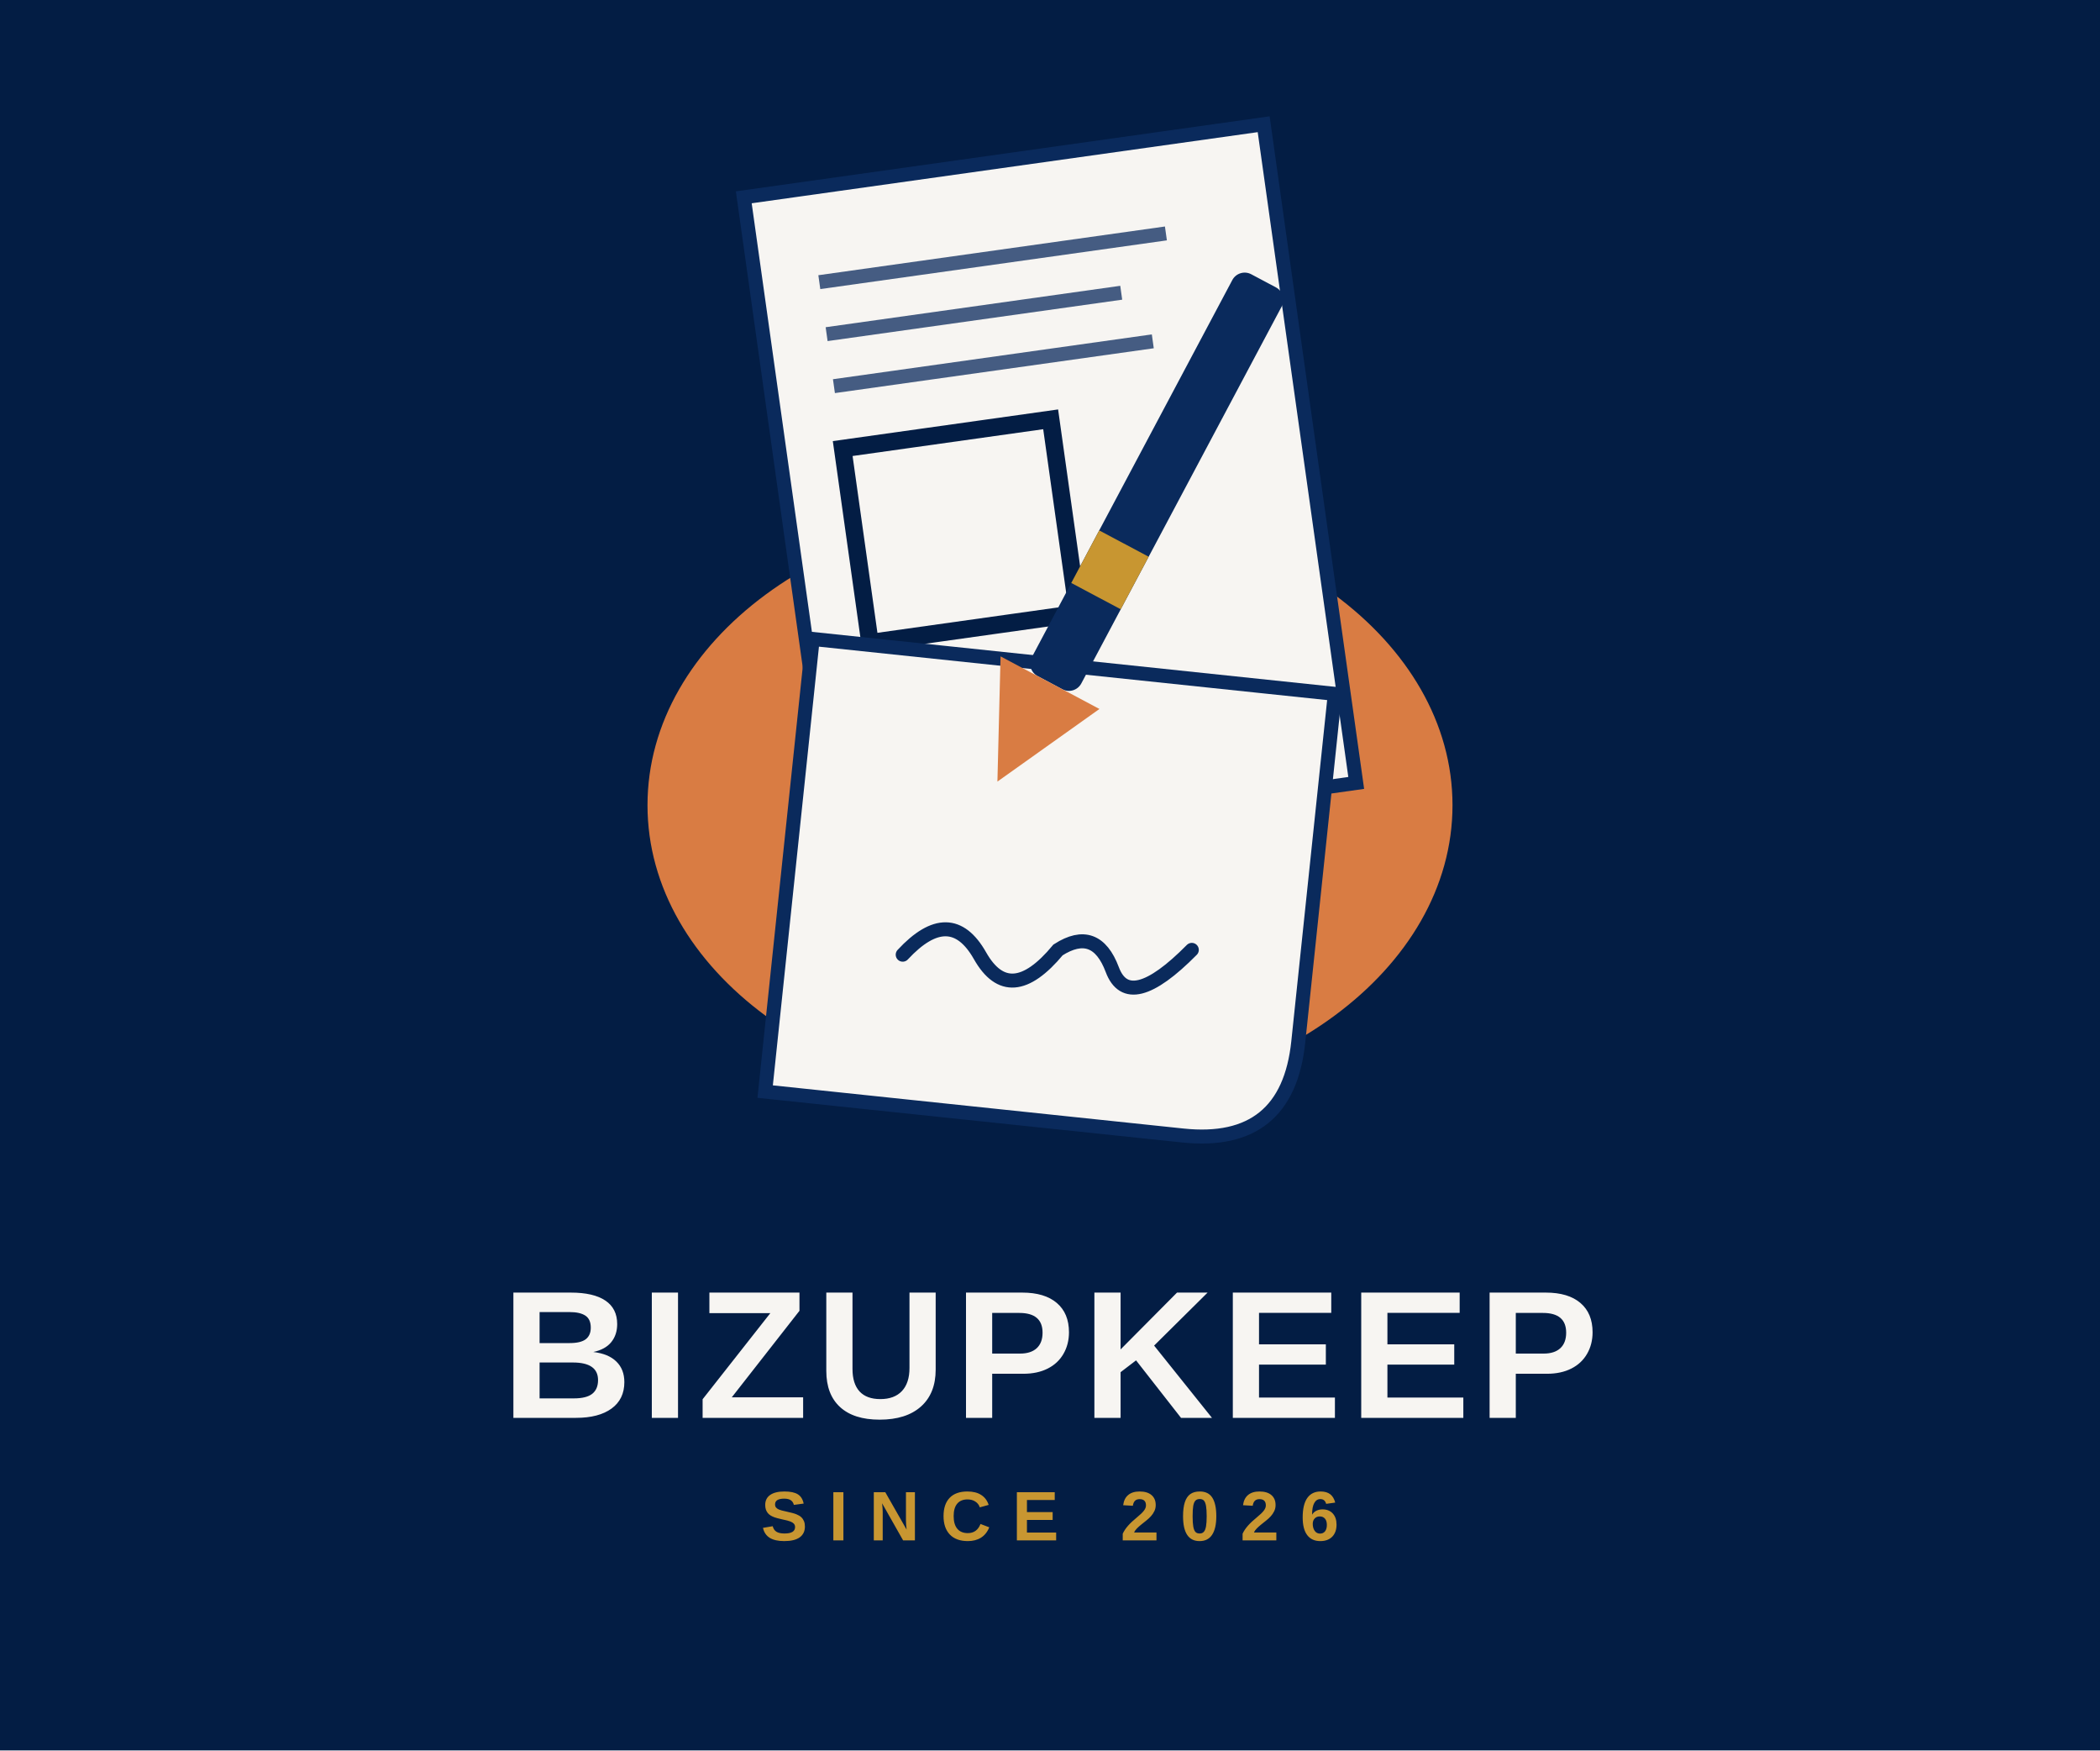
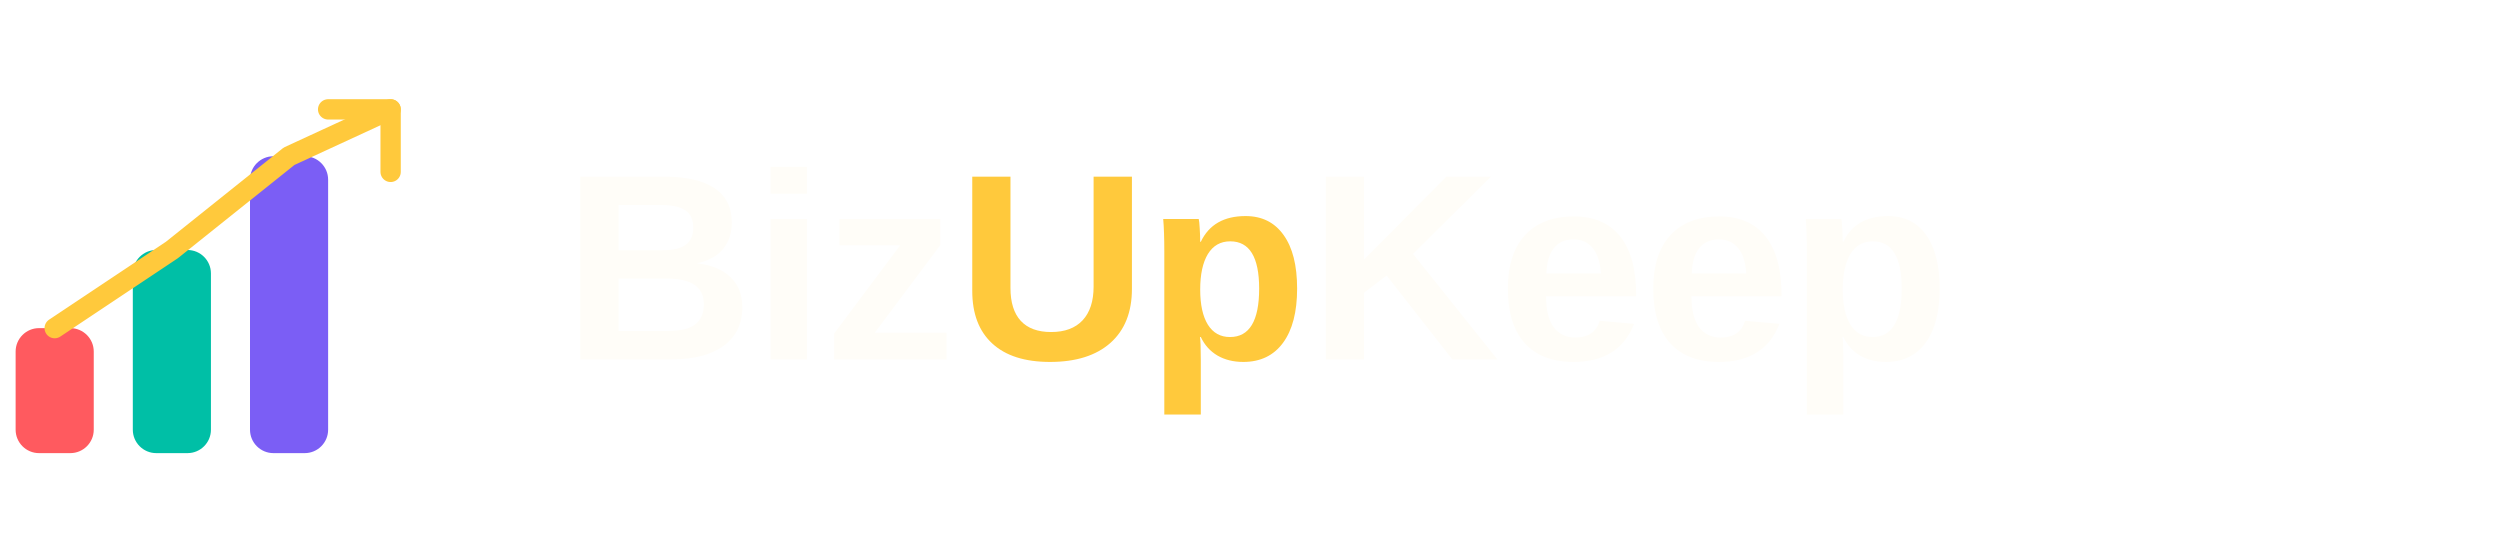
- <svg xmlns="http://www.w3.org/2000/svg" width="600" height="500" viewBox="0 0 600 500">
-   <rect width="600" height="500" fill="#031d44" />
-   <ellipse cx="300" cy="230" rx="115" ry="85" fill="#d97c43" />
-   <g transform="translate(300,140) rotate(-8)">
-     <rect x="-75" y="-95" width="150" height="190" fill="#f7f5f2" stroke="#0a2a5c" stroke-width="4" />
-     <rect x="-57" y="-70" width="100" height="4" fill="#0a2a5c" opacity="0.75" />
-     <rect x="-57" y="-55" width="85" height="4" fill="#0a2a5c" opacity="0.75" />
-     <rect x="-57" y="-40" width="92" height="4" fill="#0a2a5c" opacity="0.75" />
-     <rect x="-57" y="-20" width="60" height="56" fill="none" stroke="#031d44" stroke-width="5" />
+ <svg xmlns="http://www.w3.org/2000/svg" width="320" height="70" viewBox="0 0 320 70" fill="none" role="img" aria-label="BizUpKeep">
+   <g transform="translate(0, 12)">
+     <rect x="2" y="30" width="10" height="16" rx="3" fill="#FF5A5F" />
+     <rect x="17" y="20" width="10" height="26" rx="3" fill="#00BFA6" />
+     <rect x="32" y="8" width="10" height="38" rx="3" fill="#7B5EF5" />
+     <path d="M7 30 L22 20 L37 8 L50 2" stroke="#FFC93C" stroke-width="2.6" stroke-linecap="round" stroke-linejoin="round" fill="none" />
+     <path d="M42 2 L50 2 L50 10" stroke="#FFC93C" stroke-width="2.6" stroke-linecap="round" stroke-linejoin="round" fill="none" />
  </g>
-   <g transform="translate(300,255) rotate(6)">
-     <path d="M -75 -65 L 75 -65 L 75 35 Q 75 65 45 65 L -75 65 Z" fill="#f7f5f2" stroke="#0a2a5c" stroke-width="4" />
-     <path d="M -40 22 Q -28 6 -18 20 T 4 16 Q 14 8 20 20 T 42 12" stroke="#0a2a5c" stroke-width="4" fill="none" stroke-linecap="round" />
-   </g>
-   <g transform="rotate(28 300 195)">
-     <rect x="292" y="65" width="16" height="130" rx="4" fill="#0a2a5c" />
-     <rect x="292" y="150" width="16" height="17" fill="#c89631" />
-     <polygon points="284,195 316,195 300,227" fill="#d97c43" />
-   </g>
-   <text x="300" y="405" font-family="Helvetica Neue, Arial, sans-serif" font-size="52" font-weight="800" text-anchor="middle" letter-spacing="2" fill="#f7f5f2">BIZUPKEEP</text>
-   <text x="300" y="440" font-family="Helvetica Neue, Arial, sans-serif" font-size="20" font-weight="600" fill="#c89631" text-anchor="middle" letter-spacing="6">SINCE 2026</text>
+   <text x="72" y="46" font-family="'Space Grotesk', 'Poppins', 'Arial', sans-serif" font-weight="700" font-size="34" letter-spacing="-0.3" fill="#FFFDF8">Biz<tspan fill="#FFC93C">Up</tspan>Keep</text>
</svg>
